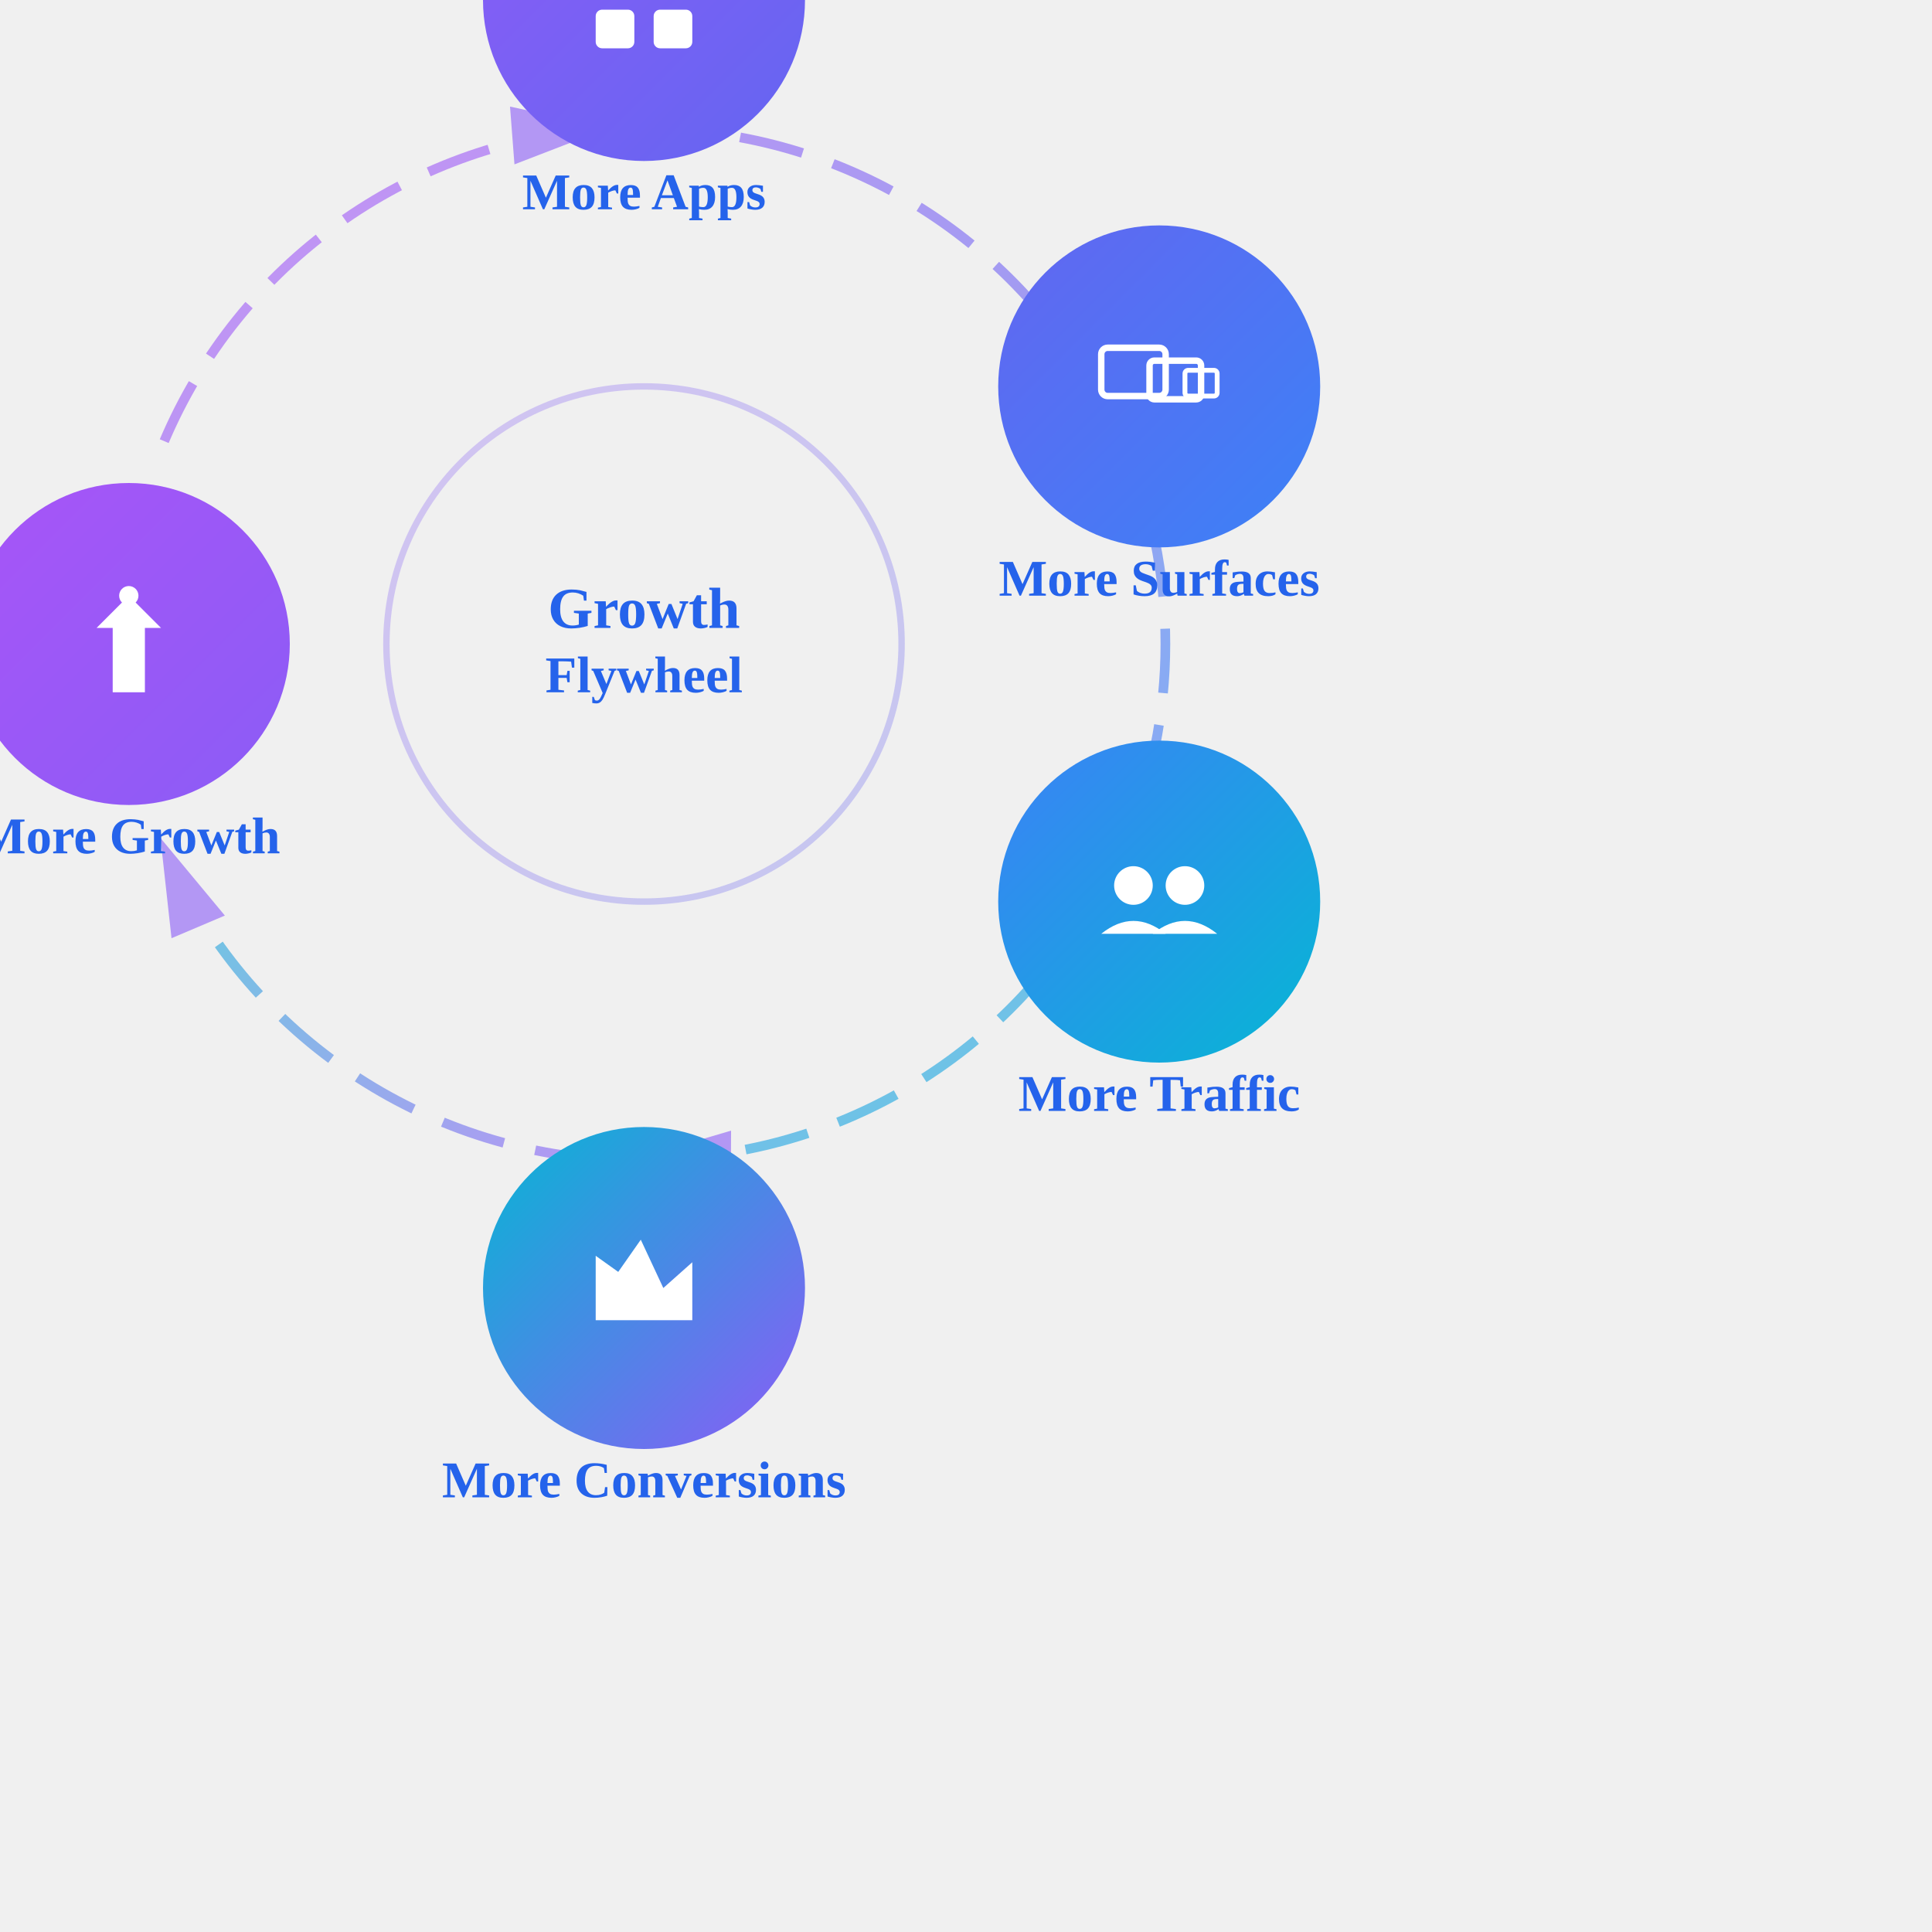
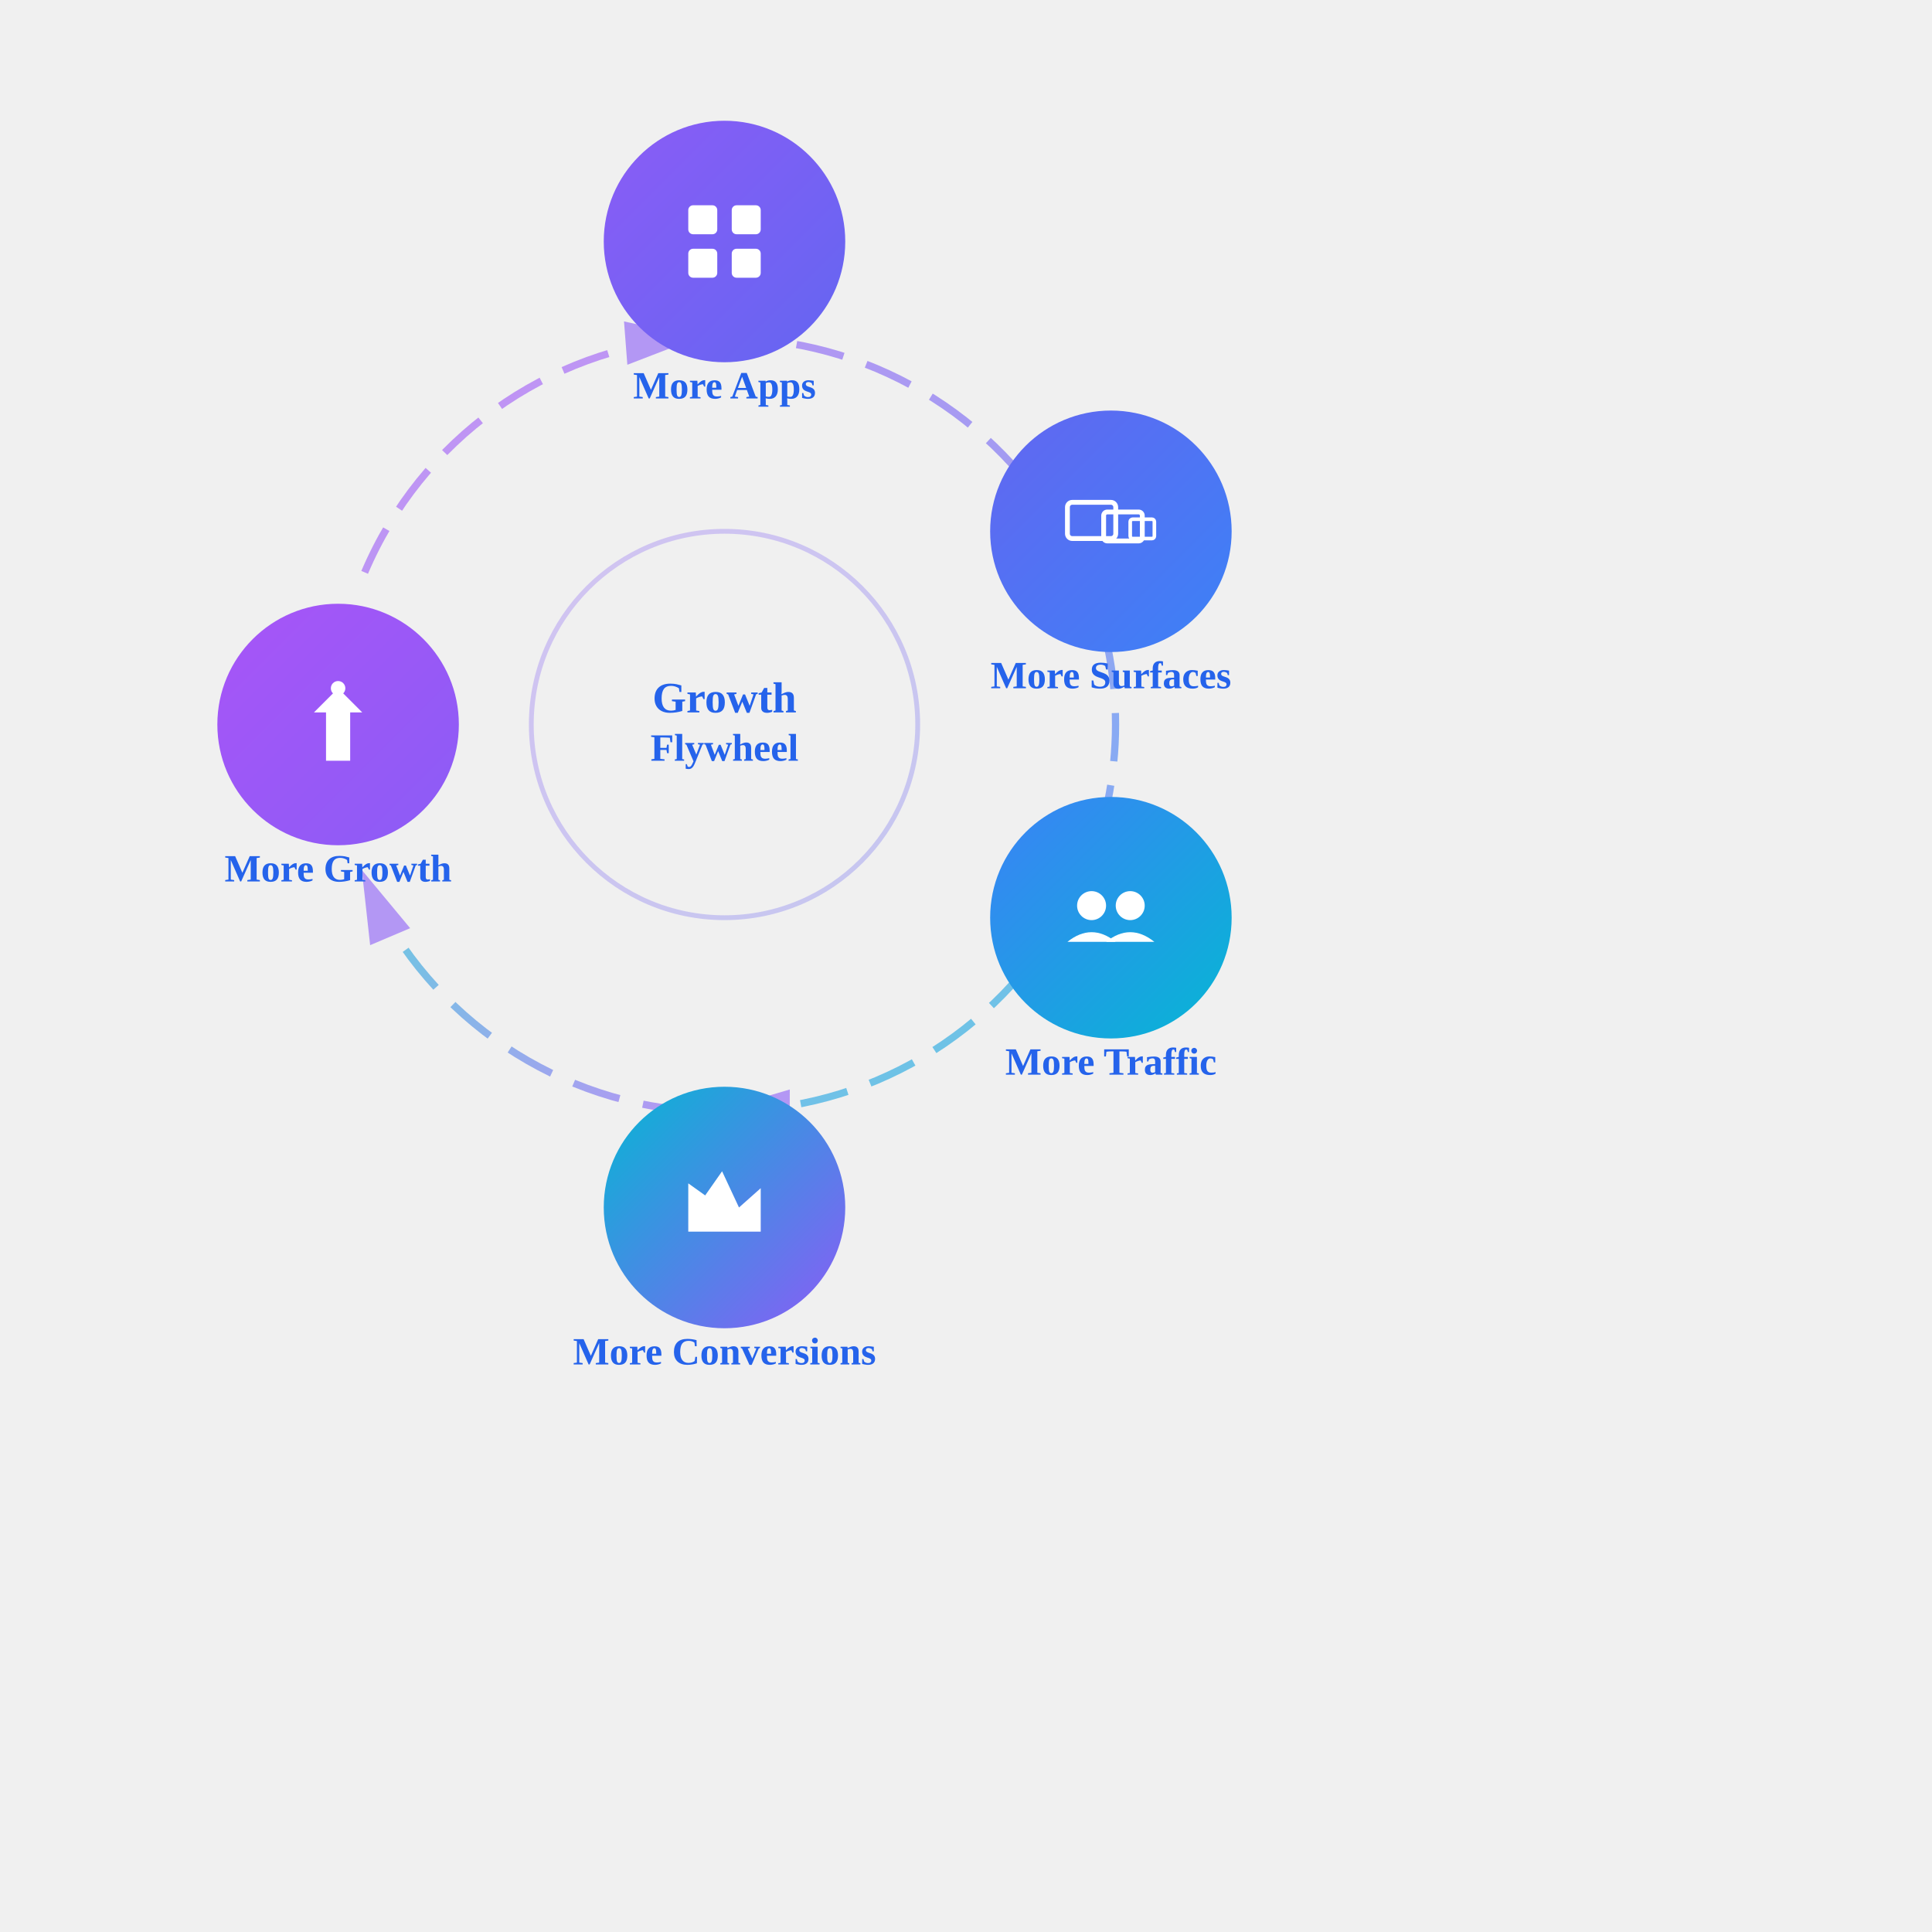
- <svg xmlns="http://www.w3.org/2000/svg" viewBox="100 100 600 600">
+ <svg xmlns="http://www.w3.org/2000/svg" viewBox="0 0 800 800">
  <defs>
    <style>
      @keyframes rotate {
        from { transform: rotate(0deg); }
        to { transform: rotate(360deg); }
      }
      @keyframes pulse {
        0%, 100% { opacity: 0.9; }
        50% { opacity: 1; }
      }
      @keyframes dash {
        to { stroke-dashoffset: -1000; }
      }
      .flywheel-rotate {
        animation: rotate 20s linear infinite;
        transform-origin: 300px 300px;
      }
      .pulse {
        animation: pulse 2s ease-in-out infinite;
      }
      .arrow-flow {
        stroke-dasharray: 20 10;
        animation: dash 20s linear infinite;
      }
    </style>
    <linearGradient id="grad1" x1="0%" y1="0%" x2="100%" y2="100%">
      <stop offset="0%" style="stop-color:#8B5CF6;stop-opacity:1" />
      <stop offset="100%" style="stop-color:#6366F1;stop-opacity:1" />
    </linearGradient>
    <linearGradient id="grad2" x1="0%" y1="0%" x2="100%" y2="100%">
      <stop offset="0%" style="stop-color:#6366F1;stop-opacity:1" />
      <stop offset="100%" style="stop-color:#3B82F6;stop-opacity:1" />
    </linearGradient>
    <linearGradient id="grad3" x1="0%" y1="0%" x2="100%" y2="100%">
      <stop offset="0%" style="stop-color:#3B82F6;stop-opacity:1" />
      <stop offset="100%" style="stop-color:#06B6D4;stop-opacity:1" />
    </linearGradient>
    <linearGradient id="grad4" x1="0%" y1="0%" x2="100%" y2="100%">
      <stop offset="0%" style="stop-color:#06B6D4;stop-opacity:1" />
      <stop offset="100%" style="stop-color:#8B5CF6;stop-opacity:1" />
    </linearGradient>
    <linearGradient id="grad5" x1="0%" y1="0%" x2="100%" y2="100%">
      <stop offset="0%" style="stop-color:#A855F7;stop-opacity:1" />
      <stop offset="100%" style="stop-color:#8B5CF6;stop-opacity:1" />
    </linearGradient>
    <marker id="arrowhead" markerWidth="10" markerHeight="10" refX="9" refY="3" orient="auto">
      <polygon points="0 0, 10 3, 0 6" fill="#8B5CF6" />
    </marker>
  </defs>
  <circle cx="300" cy="300" r="80" fill="none" stroke="url(#grad1)" stroke-width="2" opacity="0.3" />
  <g class="flywheel-rotate">
    <path d="M 300 140 A 160 160 0 0 1 441 223" fill="none" stroke="url(#grad1)" stroke-width="3" marker-end="url(#arrowhead)" opacity="0.6" class="arrow-flow" />
    <path d="M 449 237 A 160 160 0 0 1 449 363" fill="none" stroke="url(#grad2)" stroke-width="3" marker-end="url(#arrowhead)" opacity="0.6" class="arrow-flow" />
    <path d="M 441 377 A 160 160 0 0 1 300 460" fill="none" stroke="url(#grad3)" stroke-width="3" marker-end="url(#arrowhead)" opacity="0.6" class="arrow-flow" />
    <path d="M 286 460 A 160 160 0 0 1 151 363" fill="none" stroke="url(#grad4)" stroke-width="3" marker-end="url(#arrowhead)" opacity="0.6" class="arrow-flow" />
    <path d="M 151 237 A 160 160 0 0 1 286 140" fill="none" stroke="url(#grad5)" stroke-width="3" marker-end="url(#arrowhead)" opacity="0.6" class="arrow-flow" />
  </g>
  <g transform="translate(300, 100)">
    <circle cx="0" cy="0" r="50" fill="url(#grad1)" class="pulse" />
    <rect x="-15" y="-15" width="12" height="12" rx="2" fill="white" />
    <rect x="3" y="-15" width="12" height="12" rx="2" fill="white" />
    <rect x="-15" y="3" width="12" height="12" rx="2" fill="white" />
    <rect x="3" y="3" width="12" height="12" rx="2" fill="white" />
    <text x="0" y="65" text-anchor="middle" fill="#2563EB" font-size="16" font-weight="600">More Apps</text>
  </g>
  <g transform="translate(460, 220)">
    <circle cx="0" cy="0" r="50" fill="url(#grad2)" class="pulse" />
    <rect x="-18" y="-12" width="20" height="15" rx="2" fill="none" stroke="white" stroke-width="2" />
    <rect x="-3" y="-8" width="16" height="12" rx="1.5" fill="none" stroke="white" stroke-width="2" />
    <rect x="8" y="-5" width="10" height="8" rx="1" fill="none" stroke="white" stroke-width="1.5" />
    <text x="0" y="65" text-anchor="middle" fill="#2563EB" font-size="16" font-weight="600">More Surfaces</text>
  </g>
  <g transform="translate(460, 380)">
    <circle cx="0" cy="0" r="50" fill="url(#grad3)" class="pulse" />
    <circle cx="-8" cy="-5" r="6" fill="white" />
    <path d="M -18 10 Q -8 2 2 10" fill="white" />
    <circle cx="8" cy="-5" r="6" fill="white" />
    <path d="M -2 10 Q 8 2 18 10" fill="white" />
    <text x="0" y="65" text-anchor="middle" fill="#2563EB" font-size="16" font-weight="600">More Traffic</text>
  </g>
  <g transform="translate(300, 500)">
    <circle cx="0" cy="0" r="50" fill="url(#grad4)" class="pulse" />
    <path d="M -15 10 L -15 -10 L -8 -5 L -1 -15 L 6 0 L 15 -8 L 15 10 Z" fill="white" />
    <text x="0" y="65" text-anchor="middle" fill="#2563EB" font-size="16" font-weight="600">More Conversions</text>
  </g>
  <g transform="translate(140, 300)">
    <circle cx="0" cy="0" r="50" fill="url(#grad5)" class="pulse" />
    <path d="M 0 -15 L 10 -5 L 5 -5 L 5 15 L -5 15 L -5 -5 L -10 -5 Z" fill="white" />
    <circle cx="0" cy="-15" r="3" fill="white" />
    <text x="0" y="65" text-anchor="middle" fill="#2563EB" font-size="16" font-weight="600">More Growth</text>
  </g>
  <text x="300" y="295" text-anchor="middle" fill="#2563EB" font-size="18" font-weight="700">Growth</text>
  <text x="300" y="315" text-anchor="middle" fill="#2563EB" font-size="16" font-weight="600">Flywheel</text>
</svg>
